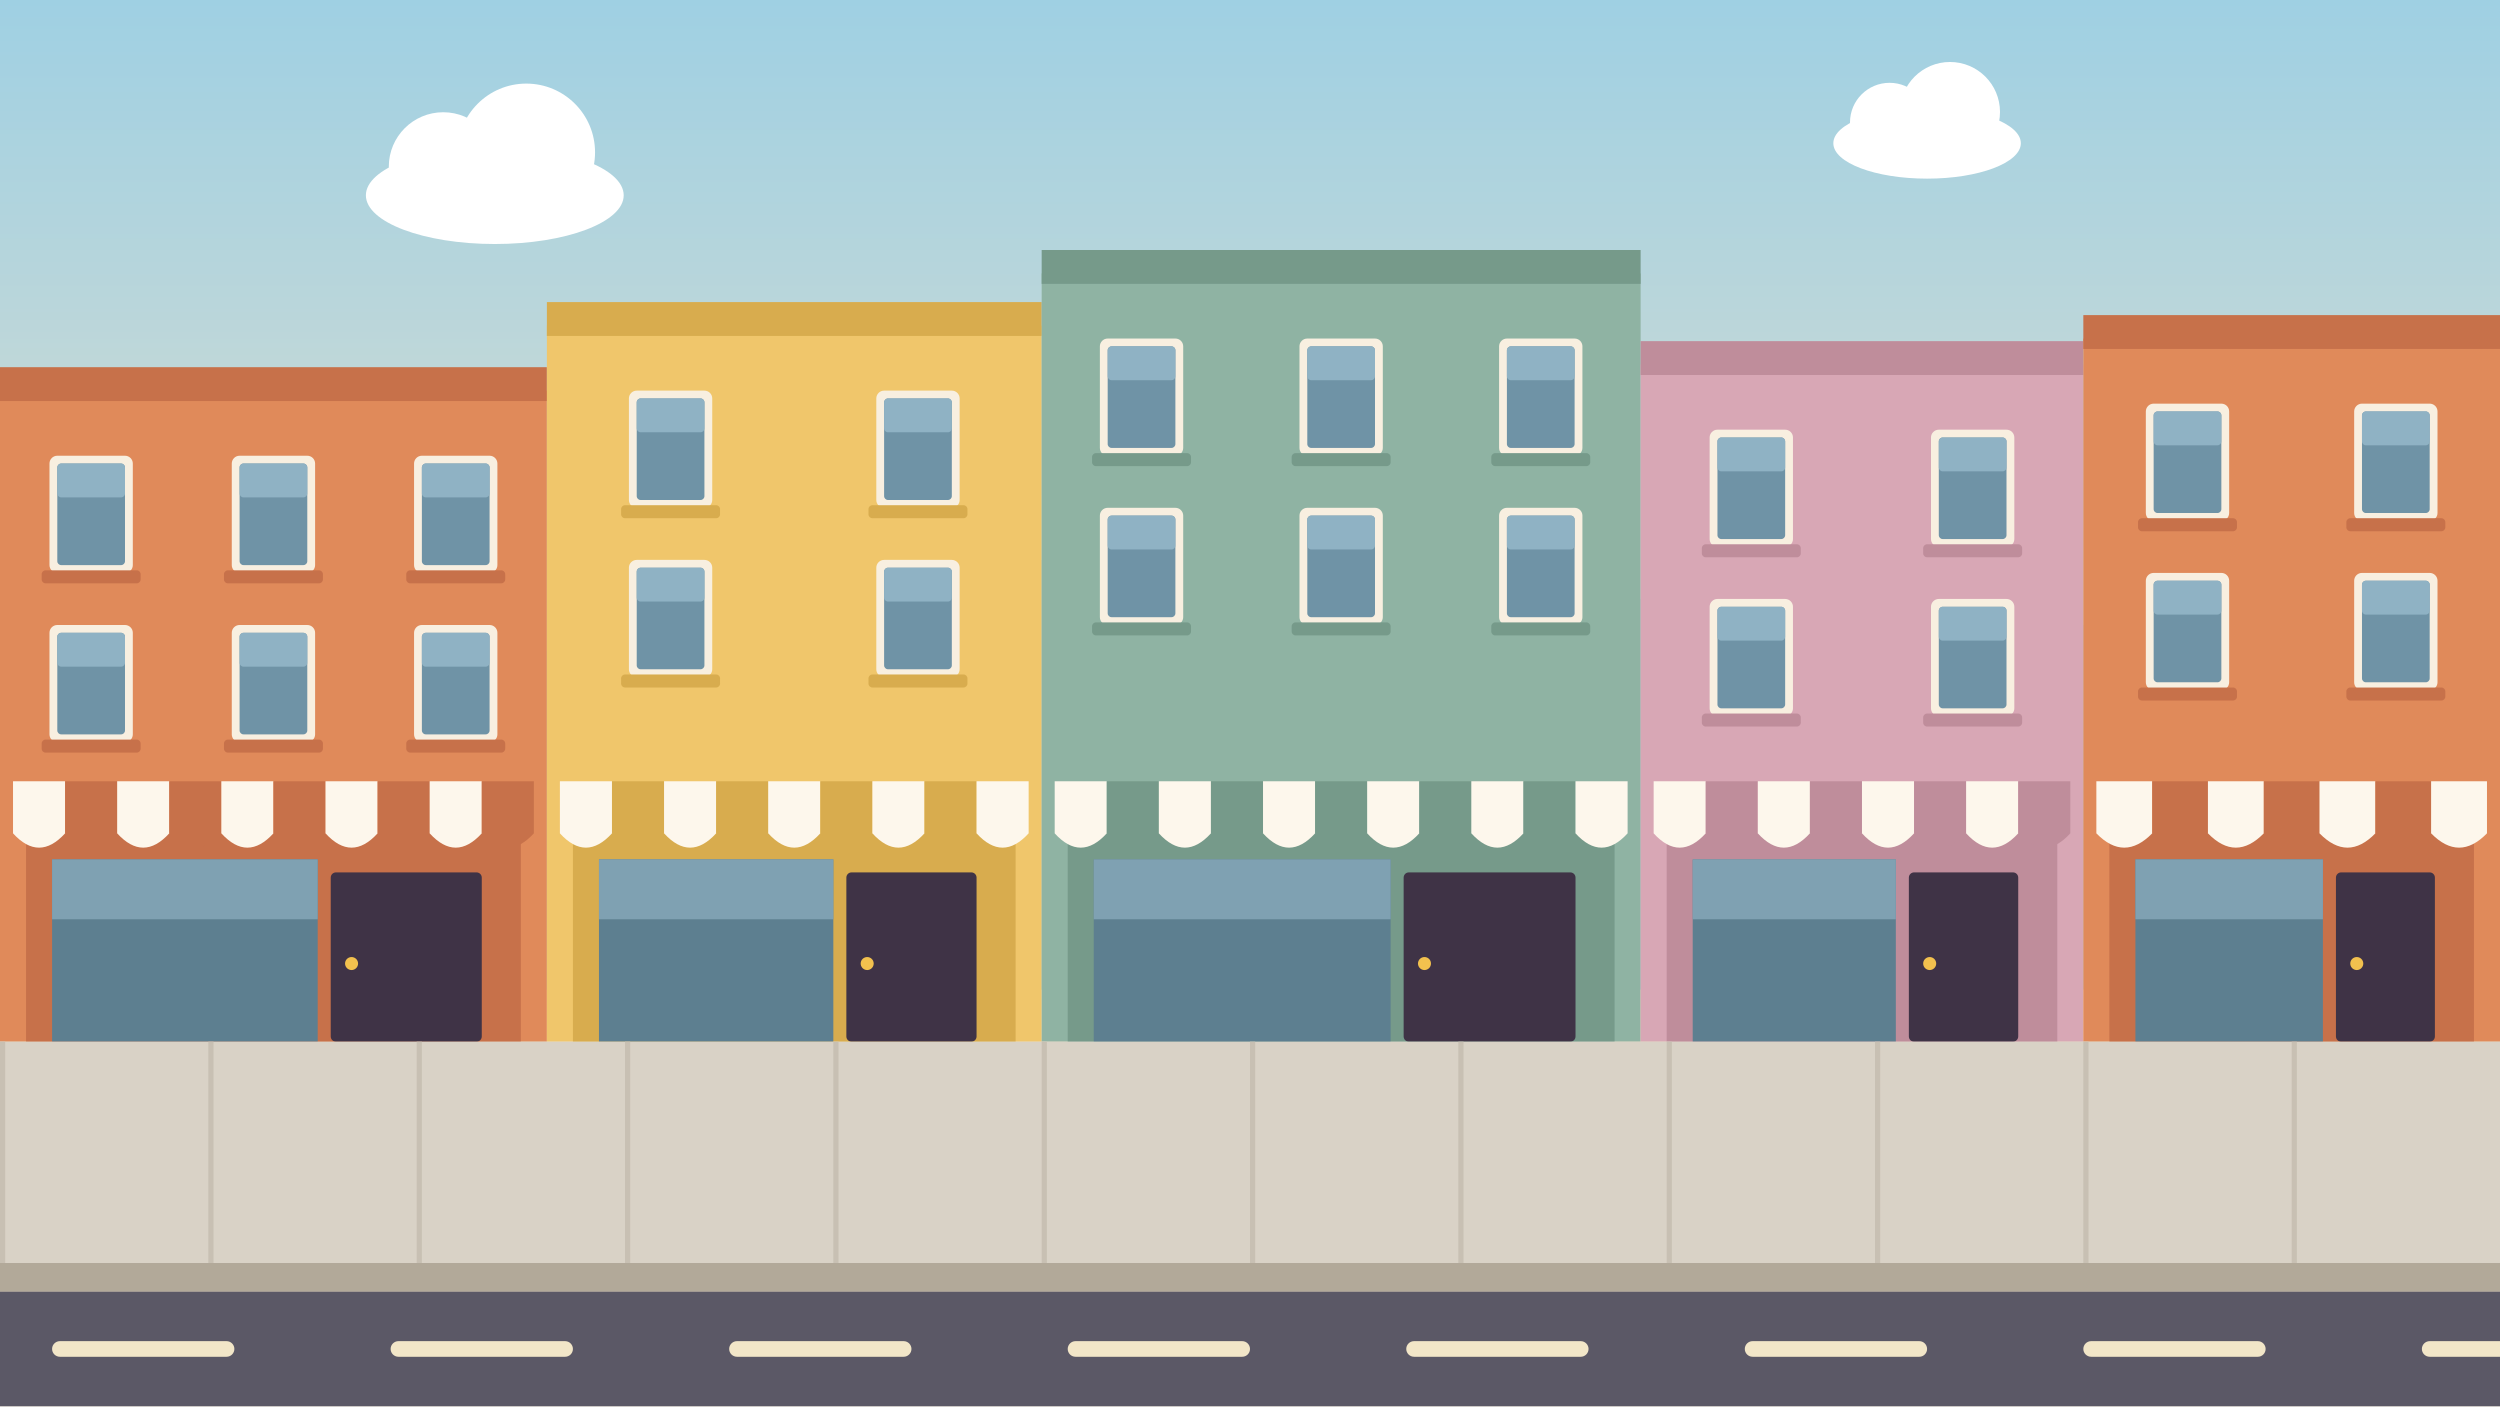
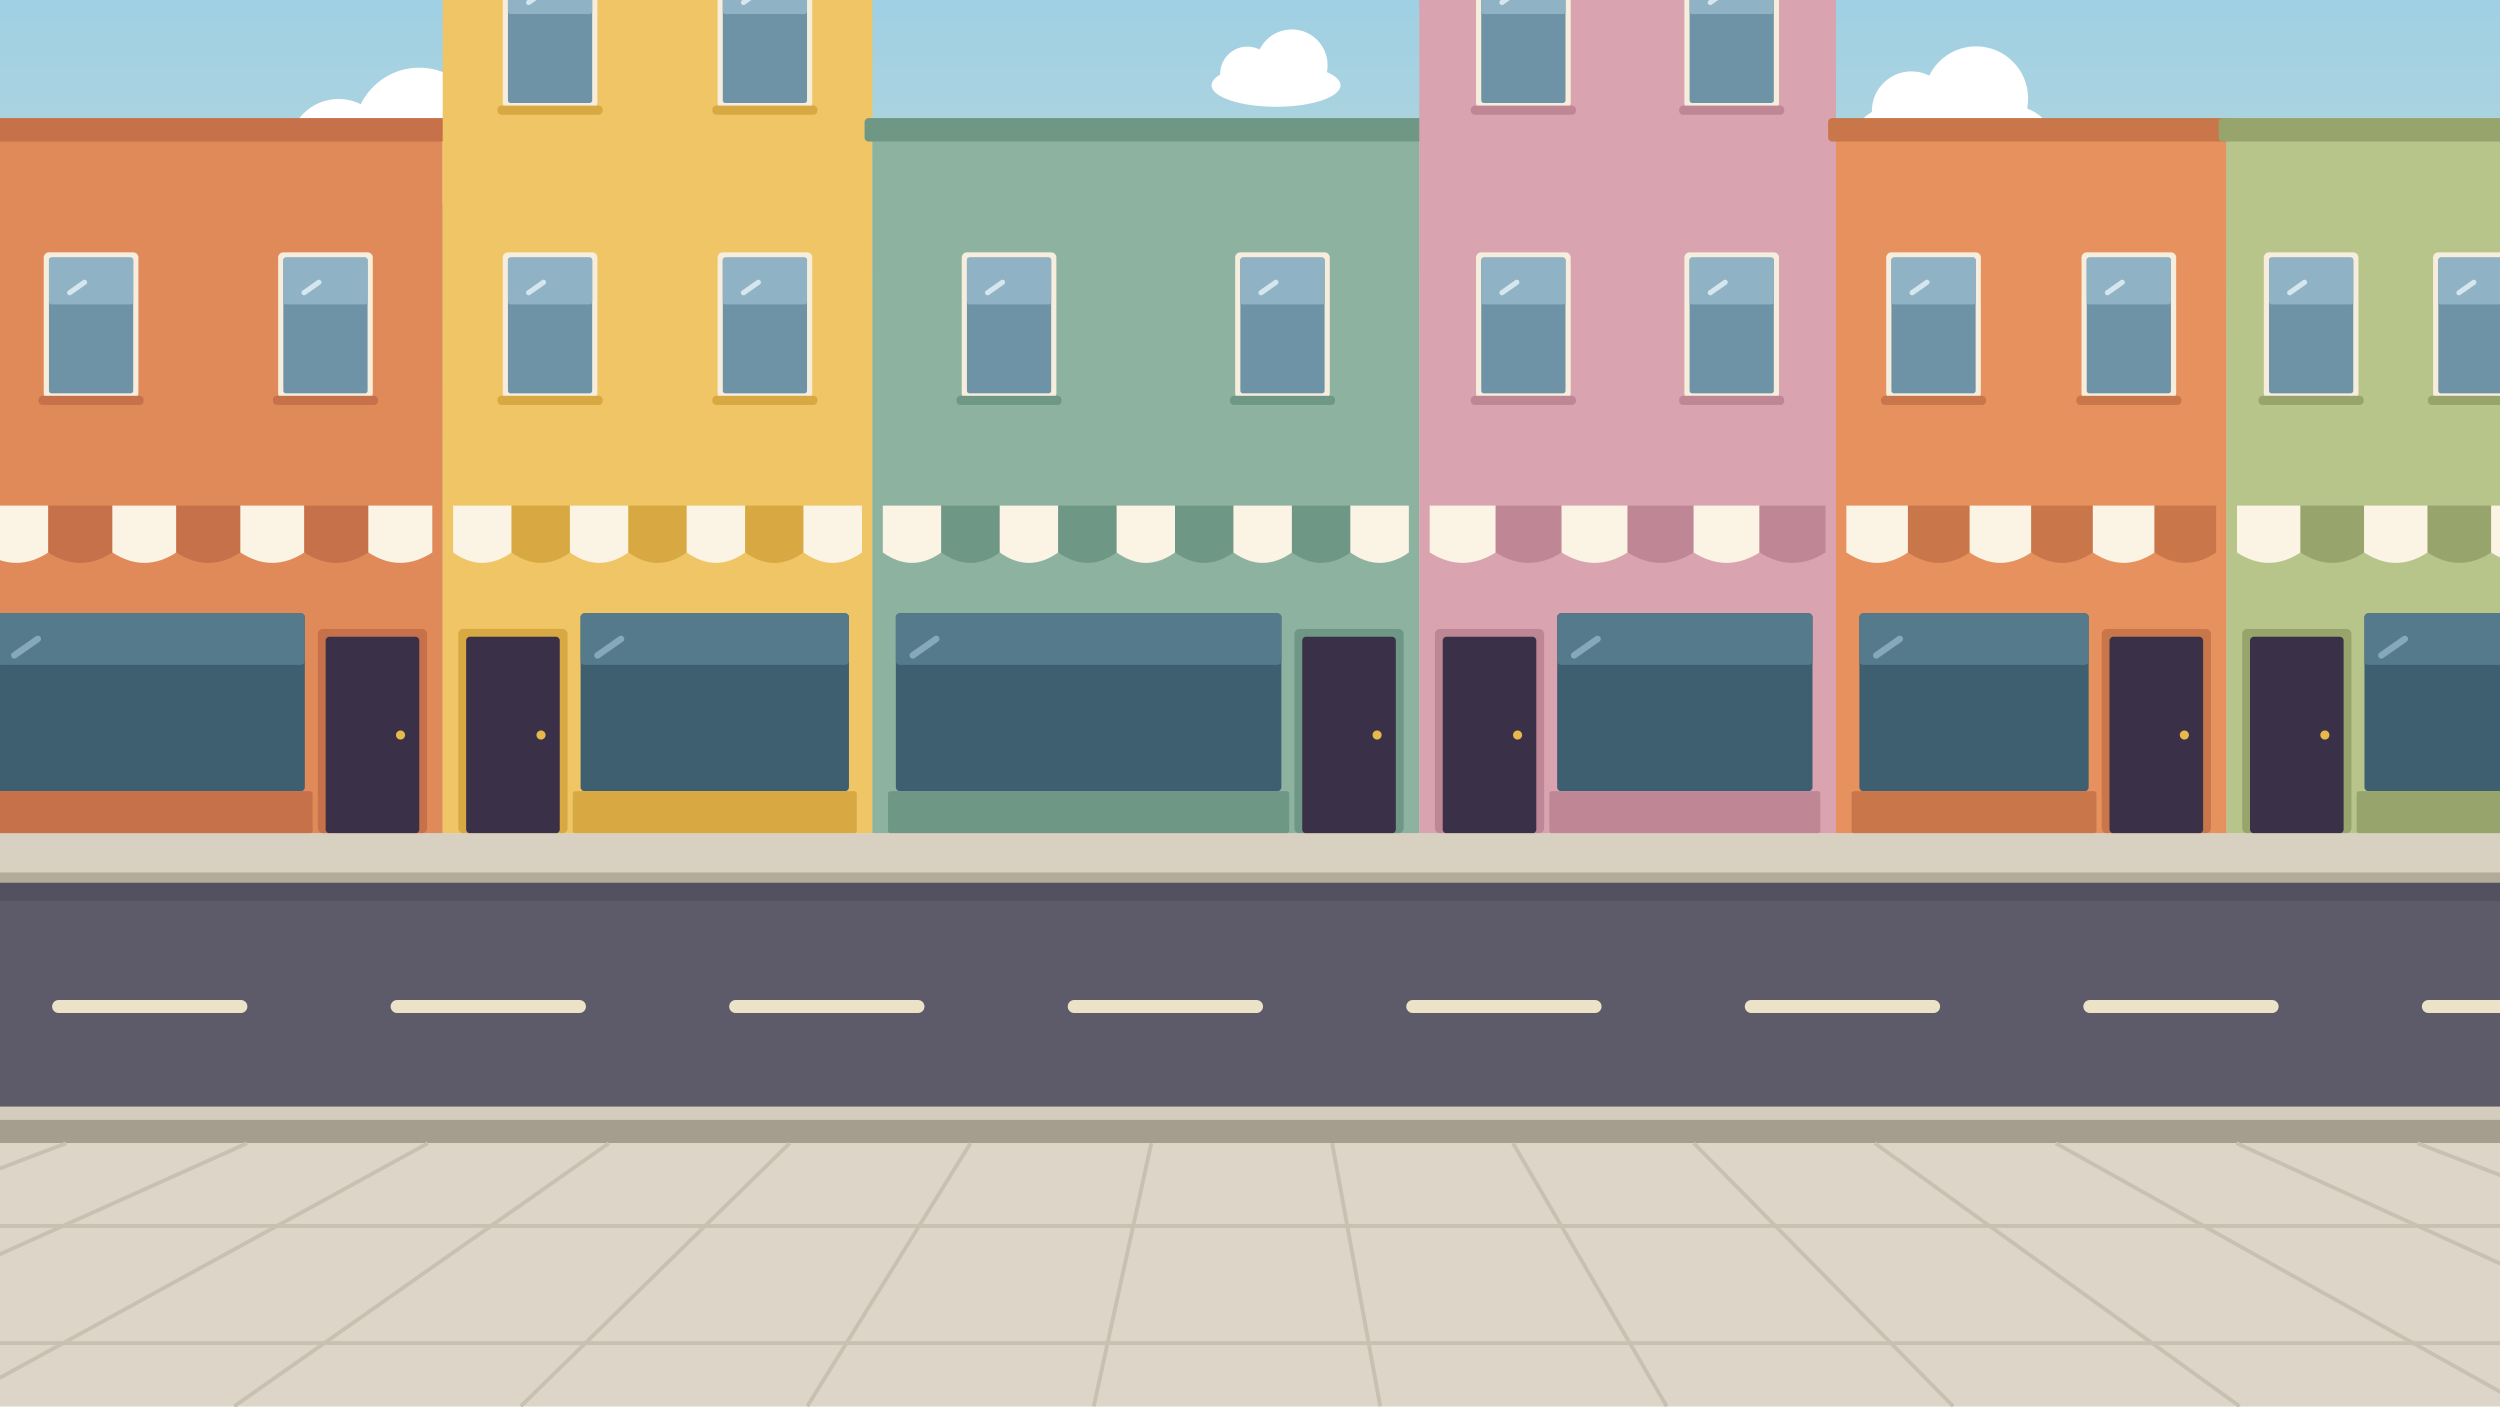
<svg xmlns="http://www.w3.org/2000/svg" width="1920" height="1080" viewBox="0 0 1920 1080">
  <defs>
-     <linearGradient id="sky" x1="0" y1="0" x2="0" y2="760" gradientUnits="userSpaceOnUse">
+     <linearGradient id="sky" x1="0" y1="0" x2="0" y2="640" gradientUnits="userSpaceOnUse">
      <stop offset="0" stop-color="#9fd0e3" />
-       <stop offset="1" stop-color="#f4e3c8" />
+       <stop offset="1" stop-color="#f1e4cc" />
    </linearGradient>
  </defs>
-   <rect x="0" y="0" width="1920" height="1080" fill="url(#sky)" />
-   <ellipse cx="380" cy="150" rx="99" ry="37.4" fill="#ffffff" />
-   <circle cx="340.4" cy="128" r="41.8" fill="#ffffff" />
-   <circle cx="404.2" cy="117" r="52.8" fill="#ffffff" />
-   <ellipse cx="1480" cy="110" rx="72" ry="27.2" fill="#ffffff" />
-   <circle cx="1451.2" cy="94" r="30.4" fill="#ffffff" />
-   <circle cx="1497.6" cy="86" r="38.4" fill="#ffffff" />
-   <rect x="0" y="460" width="180" height="300" fill="#bcd2d8" />
-   <rect x="170" y="380" width="140" height="380" fill="#bcd2d8" />
-   <rect x="300" y="500" width="200" height="260" fill="#bcd2d8" />
-   <rect x="520" y="340" width="160" height="420" fill="#bcd2d8" />
-   <rect x="690" y="430" width="220" height="330" fill="#bcd2d8" />
-   <rect x="930" y="300" width="150" height="460" fill="#bcd2d8" />
-   <rect x="1090" y="460" width="240" height="300" fill="#bcd2d8" />
-   <rect x="1340" y="360" width="170" height="400" fill="#bcd2d8" />
-   <rect x="1520" y="480" width="210" height="280" fill="#bcd2d8" />
-   <rect x="1740" y="400" width="180" height="360" fill="#bcd2d8" />
-   <rect x="0" y="300" width="420" height="500" fill="#e08a5a" />
-   <rect x="0" y="282" width="420" height="26" fill="#c7714a" />
-   <rect x="38" y="350" width="64" height="90" rx="6" fill="#f8efe0" />
-   <rect x="44" y="356" width="52" height="78" rx="3" fill="#6f93a6" />
-   <rect x="44" y="356" width="52" height="26" rx="3" fill="#8fb2c4" />
-   <rect x="32" y="438" width="76" height="10" rx="3" fill="#c7714a" />
-   <rect x="178" y="350" width="64" height="90" rx="6" fill="#f8efe0" />
-   <rect x="184" y="356" width="52" height="78" rx="3" fill="#6f93a6" />
-   <rect x="184" y="356" width="52" height="26" rx="3" fill="#8fb2c4" />
-   <rect x="172" y="438" width="76" height="10" rx="3" fill="#c7714a" />
-   <rect x="318" y="350" width="64" height="90" rx="6" fill="#f8efe0" />
-   <rect x="324" y="356" width="52" height="78" rx="3" fill="#6f93a6" />
-   <rect x="324" y="356" width="52" height="26" rx="3" fill="#8fb2c4" />
-   <rect x="312" y="438" width="76" height="10" rx="3" fill="#c7714a" />
-   <rect x="38" y="480" width="64" height="90" rx="6" fill="#f8efe0" />
-   <rect x="44" y="486" width="52" height="78" rx="3" fill="#6f93a6" />
-   <rect x="44" y="486" width="52" height="26" rx="3" fill="#8fb2c4" />
-   <rect x="32" y="568" width="76" height="10" rx="3" fill="#c7714a" />
-   <rect x="178" y="480" width="64" height="90" rx="6" fill="#f8efe0" />
-   <rect x="184" y="486" width="52" height="78" rx="3" fill="#6f93a6" />
-   <rect x="184" y="486" width="52" height="26" rx="3" fill="#8fb2c4" />
-   <rect x="172" y="568" width="76" height="10" rx="3" fill="#c7714a" />
-   <rect x="318" y="480" width="64" height="90" rx="6" fill="#f8efe0" />
-   <rect x="324" y="486" width="52" height="78" rx="3" fill="#6f93a6" />
-   <rect x="324" y="486" width="52" height="26" rx="3" fill="#8fb2c4" />
-   <rect x="312" y="568" width="76" height="10" rx="3" fill="#c7714a" />
-   <rect x="20" y="640" width="380" height="160" fill="#c7714a" />
-   <rect x="40" y="660" width="204" height="140" fill="#5d7f90" />
-   <rect x="40" y="660" width="204" height="46" fill="#7fa1b2" />
-   <rect x="254" y="670" width="116" height="130" rx="4" fill="#3f3346" />
-   <circle cx="270" cy="740" r="5" fill="#f2c14e" />
-   <path d="M10 600 L50 600 L50 640 Q30 662 10 640 Z" fill="#fdf7ec" />
-   <path d="M50 600 L90 600 L90 640 Q70 662 50 640 Z" fill="#c7714a" />
-   <path d="M90 600 L130 600 L130 640 Q110 662 90 640 Z" fill="#fdf7ec" />
-   <path d="M130 600 L170 600 L170 640 Q150 662 130 640 Z" fill="#c7714a" />
-   <path d="M170 600 L210 600 L210 640 Q190 662 170 640 Z" fill="#fdf7ec" />
-   <path d="M210 600 L250 600 L250 640 Q230 662 210 640 Z" fill="#c7714a" />
-   <path d="M250 600 L290 600 L290 640 Q270 662 250 640 Z" fill="#fdf7ec" />
-   <path d="M290 600 L330 600 L330 640 Q310 662 290 640 Z" fill="#c7714a" />
-   <path d="M330 600 L370 600 L370 640 Q350 662 330 640 Z" fill="#fdf7ec" />
-   <path d="M370 600 L410 600 L410 640 Q390 662 370 640 Z" fill="#c7714a" />
-   <rect x="420" y="250" width="380" height="550" fill="#f0c66b" />
-   <rect x="420" y="232" width="380" height="26" fill="#d8ac4e" />
-   <rect x="483" y="300" width="64" height="90" rx="6" fill="#f8efe0" />
-   <rect x="489" y="306" width="52" height="78" rx="3" fill="#6f93a6" />
-   <rect x="489" y="306" width="52" height="26" rx="3" fill="#8fb2c4" />
-   <rect x="477" y="388" width="76" height="10" rx="3" fill="#d8ac4e" />
-   <rect x="673" y="300" width="64" height="90" rx="6" fill="#f8efe0" />
-   <rect x="679" y="306" width="52" height="78" rx="3" fill="#6f93a6" />
-   <rect x="679" y="306" width="52" height="26" rx="3" fill="#8fb2c4" />
-   <rect x="667" y="388" width="76" height="10" rx="3" fill="#d8ac4e" />
-   <rect x="483" y="430" width="64" height="90" rx="6" fill="#f8efe0" />
-   <rect x="489" y="436" width="52" height="78" rx="3" fill="#6f93a6" />
-   <rect x="489" y="436" width="52" height="26" rx="3" fill="#8fb2c4" />
-   <rect x="477" y="518" width="76" height="10" rx="3" fill="#d8ac4e" />
-   <rect x="673" y="430" width="64" height="90" rx="6" fill="#f8efe0" />
-   <rect x="679" y="436" width="52" height="78" rx="3" fill="#6f93a6" />
-   <rect x="679" y="436" width="52" height="26" rx="3" fill="#8fb2c4" />
-   <rect x="667" y="518" width="76" height="10" rx="3" fill="#d8ac4e" />
-   <rect x="440" y="640" width="340" height="160" fill="#d8ac4e" />
-   <rect x="460" y="660" width="180" height="140" fill="#5d7f90" />
-   <rect x="460" y="660" width="180" height="46" fill="#7fa1b2" />
-   <rect x="650" y="670" width="100" height="130" rx="4" fill="#3f3346" />
-   <circle cx="666" cy="740" r="5" fill="#f2c14e" />
-   <path d="M430 600 L470 600 L470 640 Q450 662 430 640 Z" fill="#fdf7ec" />
-   <path d="M470 600 L510 600 L510 640 Q490 662 470 640 Z" fill="#d8ac4e" />
-   <path d="M510 600 L550 600 L550 640 Q530 662 510 640 Z" fill="#fdf7ec" />
-   <path d="M550 600 L590 600 L590 640 Q570 662 550 640 Z" fill="#d8ac4e" />
-   <path d="M590 600 L630 600 L630 640 Q610 662 590 640 Z" fill="#fdf7ec" />
-   <path d="M630 600 L670 600 L670 640 Q650 662 630 640 Z" fill="#d8ac4e" />
-   <path d="M670 600 L710 600 L710 640 Q690 662 670 640 Z" fill="#fdf7ec" />
-   <path d="M710 600 L750 600 L750 640 Q730 662 710 640 Z" fill="#d8ac4e" />
-   <path d="M750 600 L790 600 L790 640 Q770 662 750 640 Z" fill="#fdf7ec" />
-   <rect x="800" y="210" width="460" height="590" fill="#8fb3a3" />
-   <rect x="800" y="192" width="460" height="26" fill="#769a8a" />
-   <rect x="844.7" y="260" width="64" height="90" rx="6" fill="#f8efe0" />
-   <rect x="850.7" y="266" width="52" height="78" rx="3" fill="#6f93a6" />
-   <rect x="850.7" y="266" width="52" height="26" rx="3" fill="#8fb2c4" />
-   <rect x="838.7" y="348" width="76" height="10" rx="3" fill="#769a8a" />
-   <rect x="998" y="260" width="64" height="90" rx="6" fill="#f8efe0" />
-   <rect x="1004" y="266" width="52" height="78" rx="3" fill="#6f93a6" />
-   <rect x="1004" y="266" width="52" height="26" rx="3" fill="#8fb2c4" />
-   <rect x="992" y="348" width="76" height="10" rx="3" fill="#769a8a" />
-   <rect x="1151.3" y="260" width="64" height="90" rx="6" fill="#f8efe0" />
-   <rect x="1157.3" y="266" width="52" height="78" rx="3" fill="#6f93a6" />
-   <rect x="1157.3" y="266" width="52" height="26" rx="3" fill="#8fb2c4" />
-   <rect x="1145.3" y="348" width="76" height="10" rx="3" fill="#769a8a" />
-   <rect x="844.7" y="390" width="64" height="90" rx="6" fill="#f8efe0" />
-   <rect x="850.7" y="396" width="52" height="78" rx="3" fill="#6f93a6" />
-   <rect x="850.7" y="396" width="52" height="26" rx="3" fill="#8fb2c4" />
-   <rect x="838.7" y="478" width="76" height="10" rx="3" fill="#769a8a" />
-   <rect x="998" y="390" width="64" height="90" rx="6" fill="#f8efe0" />
-   <rect x="1004" y="396" width="52" height="78" rx="3" fill="#6f93a6" />
-   <rect x="1004" y="396" width="52" height="26" rx="3" fill="#8fb2c4" />
-   <rect x="992" y="478" width="76" height="10" rx="3" fill="#769a8a" />
-   <rect x="1151.3" y="390" width="64" height="90" rx="6" fill="#f8efe0" />
-   <rect x="1157.3" y="396" width="52" height="78" rx="3" fill="#6f93a6" />
-   <rect x="1157.3" y="396" width="52" height="26" rx="3" fill="#8fb2c4" />
-   <rect x="1145.3" y="478" width="76" height="10" rx="3" fill="#769a8a" />
-   <rect x="820" y="640" width="420" height="160" fill="#769a8a" />
-   <rect x="840" y="660" width="228" height="140" fill="#5d7f90" />
-   <rect x="840" y="660" width="228" height="46" fill="#7fa1b2" />
-   <rect x="1078" y="670" width="132" height="130" rx="4" fill="#3f3346" />
-   <circle cx="1094" cy="740" r="5" fill="#f2c14e" />
-   <path d="M810 600 L850 600 L850 640 Q830 662 810 640 Z" fill="#fdf7ec" />
-   <path d="M850 600 L890 600 L890 640 Q870 662 850 640 Z" fill="#769a8a" />
-   <path d="M890 600 L930 600 L930 640 Q910 662 890 640 Z" fill="#fdf7ec" />
-   <path d="M930 600 L970 600 L970 640 Q950 662 930 640 Z" fill="#769a8a" />
-   <path d="M970 600 L1010 600 L1010 640 Q990 662 970 640 Z" fill="#fdf7ec" />
-   <path d="M1010 600 L1050 600 L1050 640 Q1030 662 1010 640 Z" fill="#769a8a" />
-   <path d="M1050 600 L1090 600 L1090 640 Q1070 662 1050 640 Z" fill="#fdf7ec" />
-   <path d="M1090 600 L1130 600 L1130 640 Q1110 662 1090 640 Z" fill="#769a8a" />
-   <path d="M1130 600 L1170 600 L1170 640 Q1150 662 1130 640 Z" fill="#fdf7ec" />
-   <path d="M1170 600 L1210 600 L1210 640 Q1190 662 1170 640 Z" fill="#769a8a" />
-   <path d="M1210 600 L1250 600 L1250 640 Q1230 662 1210 640 Z" fill="#fdf7ec" />
-   <rect x="1260" y="280" width="340" height="520" fill="#d8a7b5" />
-   <rect x="1260" y="262" width="340" height="26" fill="#bf8d9b" />
-   <rect x="1313" y="330" width="64" height="90" rx="6" fill="#f8efe0" />
-   <rect x="1319" y="336" width="52" height="78" rx="3" fill="#6f93a6" />
-   <rect x="1319" y="336" width="52" height="26" rx="3" fill="#8fb2c4" />
-   <rect x="1307" y="418" width="76" height="10" rx="3" fill="#bf8d9b" />
-   <rect x="1483" y="330" width="64" height="90" rx="6" fill="#f8efe0" />
-   <rect x="1489" y="336" width="52" height="78" rx="3" fill="#6f93a6" />
-   <rect x="1489" y="336" width="52" height="26" rx="3" fill="#8fb2c4" />
-   <rect x="1477" y="418" width="76" height="10" rx="3" fill="#bf8d9b" />
-   <rect x="1313" y="460" width="64" height="90" rx="6" fill="#f8efe0" />
-   <rect x="1319" y="466" width="52" height="78" rx="3" fill="#6f93a6" />
-   <rect x="1319" y="466" width="52" height="26" rx="3" fill="#8fb2c4" />
-   <rect x="1307" y="548" width="76" height="10" rx="3" fill="#bf8d9b" />
-   <rect x="1483" y="460" width="64" height="90" rx="6" fill="#f8efe0" />
-   <rect x="1489" y="466" width="52" height="78" rx="3" fill="#6f93a6" />
-   <rect x="1489" y="466" width="52" height="26" rx="3" fill="#8fb2c4" />
-   <rect x="1477" y="548" width="76" height="10" rx="3" fill="#bf8d9b" />
-   <rect x="1280" y="640" width="300" height="160" fill="#bf8d9b" />
-   <rect x="1300" y="660" width="156" height="140" fill="#5d7f90" />
-   <rect x="1300" y="660" width="156" height="46" fill="#7fa1b2" />
-   <rect x="1466" y="670" width="84" height="130" rx="4" fill="#3f3346" />
-   <circle cx="1482" cy="740" r="5" fill="#f2c14e" />
-   <path d="M1270 600 L1310 600 L1310 640 Q1290 662 1270 640 Z" fill="#fdf7ec" />
-   <path d="M1310 600 L1350 600 L1350 640 Q1330 662 1310 640 Z" fill="#bf8d9b" />
-   <path d="M1350 600 L1390 600 L1390 640 Q1370 662 1350 640 Z" fill="#fdf7ec" />
-   <path d="M1390 600 L1430 600 L1430 640 Q1410 662 1390 640 Z" fill="#bf8d9b" />
-   <path d="M1430 600 L1470 600 L1470 640 Q1450 662 1430 640 Z" fill="#fdf7ec" />
-   <path d="M1470 600 L1510 600 L1510 640 Q1490 662 1470 640 Z" fill="#bf8d9b" />
-   <path d="M1510 600 L1550 600 L1550 640 Q1530 662 1510 640 Z" fill="#fdf7ec" />
-   <path d="M1550 600 L1590 600 L1590 640 Q1570 662 1550 640 Z" fill="#bf8d9b" />
-   <rect x="1600" y="260" width="320" height="540" fill="#e08a5a" />
-   <rect x="1600" y="242" width="320" height="26" fill="#c7714a" />
-   <rect x="1648" y="310" width="64" height="90" rx="6" fill="#f8efe0" />
-   <rect x="1654" y="316" width="52" height="78" rx="3" fill="#6f93a6" />
-   <rect x="1654" y="316" width="52" height="26" rx="3" fill="#8fb2c4" />
-   <rect x="1642" y="398" width="76" height="10" rx="3" fill="#c7714a" />
-   <rect x="1808" y="310" width="64" height="90" rx="6" fill="#f8efe0" />
-   <rect x="1814" y="316" width="52" height="78" rx="3" fill="#6f93a6" />
-   <rect x="1814" y="316" width="52" height="26" rx="3" fill="#8fb2c4" />
-   <rect x="1802" y="398" width="76" height="10" rx="3" fill="#c7714a" />
-   <rect x="1648" y="440" width="64" height="90" rx="6" fill="#f8efe0" />
-   <rect x="1654" y="446" width="52" height="78" rx="3" fill="#6f93a6" />
-   <rect x="1654" y="446" width="52" height="26" rx="3" fill="#8fb2c4" />
-   <rect x="1642" y="528" width="76" height="10" rx="3" fill="#c7714a" />
-   <rect x="1808" y="440" width="64" height="90" rx="6" fill="#f8efe0" />
-   <rect x="1814" y="446" width="52" height="78" rx="3" fill="#6f93a6" />
-   <rect x="1814" y="446" width="52" height="26" rx="3" fill="#8fb2c4" />
-   <rect x="1802" y="528" width="76" height="10" rx="3" fill="#c7714a" />
-   <rect x="1620" y="640" width="280" height="160" fill="#c7714a" />
-   <rect x="1640" y="660" width="144" height="140" fill="#5d7f90" />
-   <rect x="1640" y="660" width="144" height="46" fill="#7fa1b2" />
-   <rect x="1794" y="670" width="76" height="130" rx="4" fill="#3f3346" />
-   <circle cx="1810" cy="740" r="5" fill="#f2c14e" />
-   <path d="M1610 600 L1652.9 600 L1652.9 640 Q1631.4 662 1610 640 Z" fill="#fdf7ec" />
-   <path d="M1652.9 600 L1695.7 600 L1695.7 640 Q1674.3 662 1652.9 640 Z" fill="#c7714a" />
-   <path d="M1695.7 600 L1738.6 600 L1738.6 640 Q1717.1 662 1695.7 640 Z" fill="#fdf7ec" />
-   <path d="M1738.6 600 L1781.4 600 L1781.4 640 Q1760 662 1738.6 640 Z" fill="#c7714a" />
-   <path d="M1781.4 600 L1824.3 600 L1824.3 640 Q1802.9 662 1781.4 640 Z" fill="#fdf7ec" />
-   <path d="M1824.3 600 L1867.1 600 L1867.1 640 Q1845.7 662 1824.3 640 Z" fill="#c7714a" />
-   <path d="M1867.1 600 L1910 600 L1910 640 Q1888.6 662 1867.1 640 Z" fill="#fdf7ec" />
-   <rect x="0" y="800" width="1920" height="180" fill="#d9d2c6" />
-   <rect x="0" y="800" width="4" height="180" fill="#c8c0b3" />
-   <rect x="160" y="800" width="4" height="180" fill="#c8c0b3" />
-   <rect x="320" y="800" width="4" height="180" fill="#c8c0b3" />
-   <rect x="480" y="800" width="4" height="180" fill="#c8c0b3" />
-   <rect x="640" y="800" width="4" height="180" fill="#c8c0b3" />
-   <rect x="800" y="800" width="4" height="180" fill="#c8c0b3" />
-   <rect x="960" y="800" width="4" height="180" fill="#c8c0b3" />
-   <rect x="1120" y="800" width="4" height="180" fill="#c8c0b3" />
-   <rect x="1280" y="800" width="4" height="180" fill="#c8c0b3" />
-   <rect x="1440" y="800" width="4" height="180" fill="#c8c0b3" />
-   <rect x="1600" y="800" width="4" height="180" fill="#c8c0b3" />
-   <rect x="1760" y="800" width="4" height="180" fill="#c8c0b3" />
-   <rect x="0" y="970" width="1920" height="22" fill="#b2a999" />
-   <rect x="0" y="992" width="1920" height="88" fill="#5b5866" />
-   <rect x="40" y="1030" width="140" height="12" rx="6" fill="#f2e6c8" />
-   <rect x="300" y="1030" width="140" height="12" rx="6" fill="#f2e6c8" />
-   <rect x="560" y="1030" width="140" height="12" rx="6" fill="#f2e6c8" />
-   <rect x="820" y="1030" width="140" height="12" rx="6" fill="#f2e6c8" />
-   <rect x="1080" y="1030" width="140" height="12" rx="6" fill="#f2e6c8" />
-   <rect x="1340" y="1030" width="140" height="12" rx="6" fill="#f2e6c8" />
-   <rect x="1600" y="1030" width="140" height="12" rx="6" fill="#f2e6c8" />
-   <rect x="1860" y="1030" width="140" height="12" rx="6" fill="#f2e6c8" />
+   <rect x="0" y="0" width="1920" height="1080" rx="0" fill="url(#sky)" />
+   <ellipse cx="300" cy="130" rx="90" ry="30" fill="#ffffff" />
+   <circle cx="260" cy="114" r="38" fill="#ffffff" />
+   <circle cx="322" cy="102" r="50" fill="#ffffff" />
+   <ellipse cx="1500" cy="98" rx="72" ry="24" fill="#ffffff" />
+   <circle cx="1468" cy="85.2" r="30.4" fill="#ffffff" />
+   <circle cx="1517.6" cy="75.6" r="40" fill="#ffffff" />
+   <ellipse cx="980" cy="65.5" rx="49.5" ry="16.5" fill="#ffffff" />
+   <circle cx="958" cy="56.7" r="20.9" fill="#ffffff" />
+   <circle cx="992.1" cy="50.1" r="27.5" fill="#ffffff" />
+   <rect x="0" y="360" width="200" height="280" rx="0" fill="#c3d6da" />
+   <rect x="190" y="300" width="150" height="340" rx="0" fill="#c3d6da" />
+   <rect x="330" y="400" width="220" height="240" rx="0" fill="#c3d6da" />
+   <rect x="560" y="260" width="170" height="380" rx="0" fill="#c3d6da" />
+   <rect x="720" y="330" width="240" height="310" rx="0" fill="#c3d6da" />
+   <rect x="950" y="240" width="160" height="400" rx="0" fill="#c3d6da" />
+   <rect x="1100" y="360" width="250" height="280" rx="0" fill="#c3d6da" />
+   <rect x="1340" y="290" width="180" height="350" rx="0" fill="#c3d6da" />
+   <rect x="1520" y="380" width="220" height="260" rx="0" fill="#c3d6da" />
+   <rect x="1730" y="310" width="190" height="330" rx="0" fill="#c3d6da" />
+   <rect x="-20" y="100.7" width="360" height="539.3" rx="0" fill="#e08a5a" />
+   <rect x="-26" y="90.7" width="372" height="18" rx="3" fill="#c7714a" />
+   <rect x="33.6" y="193.8" width="72.7" height="112.3" rx="4" fill="#f6eddc" />
+   <rect x="37.6" y="197.8" width="64.7" height="104.3" rx="2" fill="#6f93a6" />
+   <rect x="37.6" y="197.8" width="64.7" height="36" rx="2" fill="#8fb2c4" />
+   <path d="M53.5 224.8 L64.9 216.8" fill="none" stroke="#d5e6ee" stroke-width="4" stroke-linecap="round" stroke-linejoin="round" />
+   <rect x="29.6" y="304" width="80.7" height="7" rx="3" fill="#c7714a" />
+   <rect x="213.6" y="193.8" width="72.7" height="112.3" rx="4" fill="#f6eddc" />
+   <rect x="217.6" y="197.8" width="64.7" height="104.3" rx="2" fill="#6f93a6" />
+   <rect x="217.6" y="197.8" width="64.7" height="36" rx="2" fill="#8fb2c4" />
+   <path d="M233.5 224.8 L244.9 216.8" fill="none" stroke="#d5e6ee" stroke-width="4" stroke-linecap="round" stroke-linejoin="round" />
+   <rect x="209.6" y="304" width="80.7" height="7" rx="3" fill="#c7714a" />
+   <path d="M-12 388.3 L37.1 388.3 L37.1 424.3 Q12.6 440.3 -12 424.3 Z" fill="#fbf3e4" />
+   <path d="M37.1 388.3 L86.3 388.3 L86.3 424.3 Q61.7 440.3 37.1 424.3 Z" fill="#c7714a" />
+   <path d="M86.3 388.3 L135.4 388.3 L135.4 424.3 Q110.9 440.3 86.3 424.3 Z" fill="#fbf3e4" />
+   <path d="M135.4 388.3 L184.6 388.3 L184.6 424.3 Q160 440.3 135.4 424.3 Z" fill="#c7714a" />
+   <path d="M184.6 388.3 L233.7 388.3 L233.7 424.3 Q209.1 440.3 184.6 424.3 Z" fill="#fbf3e4" />
+   <path d="M233.7 388.3 L282.9 388.3 L282.9 424.3 Q258.3 440.3 233.7 424.3 Z" fill="#c7714a" />
+   <path d="M282.9 388.3 L332 388.3 L332 424.3 Q307.4 440.3 282.9 424.3 Z" fill="#fbf3e4" />
+   <rect x="-2" y="471" width="236.1" height="136.6" rx="3" fill="#3e5f70" />
+   <rect x="-2" y="471" width="236.1" height="39.6" rx="3" fill="#557a8c" />
+   <path d="M11 503.3 L29 490.7" fill="none" stroke="#86a9ba" stroke-width="5" stroke-linecap="round" stroke-linejoin="round" />
+   <rect x="-8" y="607.6" width="248.1" height="32.4" rx="2" fill="#c7714a" />
+   <rect x="244.1" y="483" width="83.9" height="157" rx="4" fill="#c7714a" />
+   <rect x="250.1" y="489" width="71.9" height="151" rx="3" fill="#3a3048" />
+   <circle cx="307.6" cy="564.5" r="3.5" fill="#e7b84a" />
+   <rect x="340" y="-122.2" width="330" height="762.2" rx="0" fill="#efc565" />
+   <rect x="334" y="-132.2" width="342" height="18" rx="3" fill="#d8a843" />
+   <rect x="386.1" y="193.8" width="72.7" height="112.3" rx="4" fill="#f6eddc" />
+   <rect x="390.1" y="197.8" width="64.7" height="104.3" rx="2" fill="#6f93a6" />
+   <rect x="390.1" y="197.8" width="64.7" height="36" rx="2" fill="#8fb2c4" />
+   <path d="M406 224.8 L417.4 216.8" fill="none" stroke="#d5e6ee" stroke-width="4" stroke-linecap="round" stroke-linejoin="round" />
+   <rect x="382.1" y="304" width="80.7" height="7" rx="3" fill="#d8a843" />
+   <rect x="551.1" y="193.8" width="72.7" height="112.3" rx="4" fill="#f6eddc" />
+   <rect x="555.1" y="197.8" width="64.7" height="104.3" rx="2" fill="#6f93a6" />
+   <rect x="555.1" y="197.8" width="64.7" height="36" rx="2" fill="#8fb2c4" />
+   <path d="M571 224.8 L582.4 216.8" fill="none" stroke="#d5e6ee" stroke-width="4" stroke-linecap="round" stroke-linejoin="round" />
+   <rect x="547.1" y="304" width="80.7" height="7" rx="3" fill="#d8a843" />
+   <rect x="386.1" y="-29.2" width="72.7" height="112.3" rx="4" fill="#f6eddc" />
+   <rect x="390.1" y="-25.2" width="64.7" height="104.3" rx="2" fill="#6f93a6" />
+   <rect x="390.1" y="-25.2" width="64.7" height="36" rx="2" fill="#8fb2c4" />
+   <path d="M406 1.9 L417.4 -6.2" fill="none" stroke="#d5e6ee" stroke-width="4" stroke-linecap="round" stroke-linejoin="round" />
+   <rect x="382.1" y="81.1" width="80.7" height="7" rx="3" fill="#d8a843" />
+   <rect x="551.1" y="-29.2" width="72.7" height="112.3" rx="4" fill="#f6eddc" />
+   <rect x="555.1" y="-25.2" width="64.7" height="104.3" rx="2" fill="#6f93a6" />
+   <rect x="555.1" y="-25.2" width="64.7" height="36" rx="2" fill="#8fb2c4" />
+   <path d="M571 1.9 L582.4 -6.2" fill="none" stroke="#d5e6ee" stroke-width="4" stroke-linecap="round" stroke-linejoin="round" />
+   <rect x="547.1" y="81.1" width="80.7" height="7" rx="3" fill="#d8a843" />
+   <path d="M348 388.3 L392.9 388.3 L392.9 424.3 Q370.4 440.3 348 424.3 Z" fill="#fbf3e4" />
+   <path d="M392.9 388.3 L437.7 388.3 L437.7 424.3 Q415.3 440.3 392.9 424.3 Z" fill="#d8a843" />
+   <path d="M437.7 388.3 L482.6 388.3 L482.6 424.3 Q460.1 440.3 437.7 424.3 Z" fill="#fbf3e4" />
+   <path d="M482.6 388.3 L527.4 388.3 L527.4 424.3 Q505 440.3 482.6 424.3 Z" fill="#d8a843" />
+   <path d="M527.4 388.3 L572.3 388.3 L572.3 424.3 Q549.9 440.3 527.4 424.3 Z" fill="#fbf3e4" />
+   <path d="M572.3 388.3 L617.1 388.3 L617.1 424.3 Q594.7 440.3 572.3 424.3 Z" fill="#d8a843" />
+   <path d="M617.1 388.3 L662 388.3 L662 424.3 Q639.6 440.3 617.1 424.3 Z" fill="#fbf3e4" />
+   <rect x="445.9" y="471" width="206.1" height="136.6" rx="3" fill="#3e5f70" />
+   <rect x="445.9" y="471" width="206.1" height="39.6" rx="3" fill="#557a8c" />
+   <path d="M458.9 503.3 L476.9 490.7" fill="none" stroke="#86a9ba" stroke-width="5" stroke-linecap="round" stroke-linejoin="round" />
+   <rect x="439.9" y="607.6" width="218.1" height="32.4" rx="2" fill="#d8a843" />
+   <rect x="352" y="483" width="83.9" height="157" rx="4" fill="#d8a843" />
+   <rect x="358" y="489" width="71.9" height="151" rx="3" fill="#3a3048" />
+   <circle cx="415.5" cy="564.5" r="3.5" fill="#e7b84a" />
+   <rect x="670" y="100.7" width="420" height="539.3" rx="0" fill="#8db3a0" />
+   <rect x="664" y="90.7" width="432" height="18" rx="3" fill="#6f9785" />
+   <rect x="738.6" y="193.8" width="72.7" height="112.3" rx="4" fill="#f6eddc" />
+   <rect x="742.6" y="197.8" width="64.7" height="104.3" rx="2" fill="#6f93a6" />
+   <rect x="742.6" y="197.8" width="64.7" height="36" rx="2" fill="#8fb2c4" />
+   <path d="M758.5 224.8 L769.9 216.8" fill="none" stroke="#d5e6ee" stroke-width="4" stroke-linecap="round" stroke-linejoin="round" />
+   <rect x="734.6" y="304" width="80.7" height="7" rx="3" fill="#6f9785" />
+   <rect x="948.6" y="193.8" width="72.7" height="112.3" rx="4" fill="#f6eddc" />
+   <rect x="952.6" y="197.8" width="64.7" height="104.3" rx="2" fill="#6f93a6" />
+   <rect x="952.6" y="197.8" width="64.7" height="36" rx="2" fill="#8fb2c4" />
+   <path d="M968.5 224.8 L979.9 216.8" fill="none" stroke="#d5e6ee" stroke-width="4" stroke-linecap="round" stroke-linejoin="round" />
+   <rect x="944.6" y="304" width="80.7" height="7" rx="3" fill="#6f9785" />
+   <path d="M678 388.3 L722.9 388.3 L722.9 424.3 Q700.4 440.3 678 424.3 Z" fill="#fbf3e4" />
+   <path d="M722.9 388.3 L767.8 388.3 L767.8 424.3 Q745.3 440.3 722.9 424.3 Z" fill="#6f9785" />
+   <path d="M767.8 388.3 L812.7 388.3 L812.7 424.3 Q790.2 440.3 767.8 424.3 Z" fill="#fbf3e4" />
+   <path d="M812.7 388.3 L857.6 388.3 L857.6 424.3 Q835.1 440.3 812.7 424.3 Z" fill="#6f9785" />
+   <path d="M857.6 388.3 L902.4 388.3 L902.4 424.3 Q880 440.3 857.6 424.3 Z" fill="#fbf3e4" />
+   <path d="M902.4 388.3 L947.3 388.3 L947.3 424.3 Q924.9 440.3 902.4 424.3 Z" fill="#6f9785" />
+   <path d="M947.3 388.3 L992.2 388.3 L992.2 424.3 Q969.8 440.3 947.3 424.3 Z" fill="#fbf3e4" />
+   <path d="M992.2 388.3 L1037.1 388.3 L1037.1 424.3 Q1014.7 440.3 992.2 424.3 Z" fill="#6f9785" />
+   <path d="M1037.1 388.3 L1082 388.3 L1082 424.3 Q1059.6 440.3 1037.1 424.3 Z" fill="#fbf3e4" />
+   <rect x="688" y="471" width="296.1" height="136.6" rx="3" fill="#3e5f70" />
+   <rect x="688" y="471" width="296.1" height="39.6" rx="3" fill="#557a8c" />
+   <path d="M701 503.3 L719 490.7" fill="none" stroke="#86a9ba" stroke-width="5" stroke-linecap="round" stroke-linejoin="round" />
+   <rect x="682" y="607.6" width="308.1" height="32.4" rx="2" fill="#6f9785" />
+   <rect x="994.1" y="483" width="83.9" height="157" rx="4" fill="#6f9785" />
+   <rect x="1000.1" y="489" width="71.9" height="151" rx="3" fill="#3a3048" />
+   <circle cx="1057.6" cy="564.5" r="3.5" fill="#e7b84a" />
+   <rect x="1090" y="-122.2" width="320" height="762.2" rx="0" fill="#d9a3b0" />
+   <rect x="1084" y="-132.2" width="332" height="18" rx="3" fill="#bf8796" />
+   <rect x="1133.6" y="193.8" width="72.7" height="112.3" rx="4" fill="#f6eddc" />
+   <rect x="1137.6" y="197.8" width="64.7" height="104.3" rx="2" fill="#6f93a6" />
+   <rect x="1137.6" y="197.8" width="64.7" height="36" rx="2" fill="#8fb2c4" />
+   <path d="M1153.5 224.8 L1164.9 216.8" fill="none" stroke="#d5e6ee" stroke-width="4" stroke-linecap="round" stroke-linejoin="round" />
+   <rect x="1129.6" y="304" width="80.7" height="7" rx="3" fill="#bf8796" />
+   <rect x="1293.6" y="193.8" width="72.7" height="112.3" rx="4" fill="#f6eddc" />
+   <rect x="1297.6" y="197.8" width="64.7" height="104.3" rx="2" fill="#6f93a6" />
+   <rect x="1297.6" y="197.8" width="64.7" height="36" rx="2" fill="#8fb2c4" />
+   <path d="M1313.5 224.8 L1324.9 216.8" fill="none" stroke="#d5e6ee" stroke-width="4" stroke-linecap="round" stroke-linejoin="round" />
+   <rect x="1289.6" y="304" width="80.7" height="7" rx="3" fill="#bf8796" />
+   <rect x="1133.6" y="-29.2" width="72.7" height="112.3" rx="4" fill="#f6eddc" />
+   <rect x="1137.6" y="-25.2" width="64.7" height="104.3" rx="2" fill="#6f93a6" />
+   <rect x="1137.6" y="-25.2" width="64.7" height="36" rx="2" fill="#8fb2c4" />
+   <path d="M1153.5 1.9 L1164.9 -6.2" fill="none" stroke="#d5e6ee" stroke-width="4" stroke-linecap="round" stroke-linejoin="round" />
+   <rect x="1129.6" y="81.1" width="80.7" height="7" rx="3" fill="#bf8796" />
+   <rect x="1293.6" y="-29.2" width="72.7" height="112.3" rx="4" fill="#f6eddc" />
+   <rect x="1297.6" y="-25.2" width="64.7" height="104.3" rx="2" fill="#6f93a6" />
+   <rect x="1297.6" y="-25.2" width="64.7" height="36" rx="2" fill="#8fb2c4" />
+   <path d="M1313.5 1.9 L1324.9 -6.2" fill="none" stroke="#d5e6ee" stroke-width="4" stroke-linecap="round" stroke-linejoin="round" />
+   <rect x="1289.6" y="81.1" width="80.7" height="7" rx="3" fill="#bf8796" />
+   <path d="M1098 388.3 L1148.7 388.3 L1148.7 424.3 Q1123.3 440.3 1098 424.3 Z" fill="#fbf3e4" />
+   <path d="M1148.7 388.3 L1199.3 388.3 L1199.3 424.3 Q1174 440.3 1148.7 424.3 Z" fill="#bf8796" />
+   <path d="M1199.3 388.3 L1250 388.3 L1250 424.3 Q1224.7 440.3 1199.3 424.3 Z" fill="#fbf3e4" />
+   <path d="M1250 388.3 L1300.7 388.3 L1300.7 424.3 Q1275.3 440.3 1250 424.3 Z" fill="#bf8796" />
+   <path d="M1300.7 388.3 L1351.3 388.3 L1351.3 424.3 Q1326 440.3 1300.7 424.3 Z" fill="#fbf3e4" />
+   <path d="M1351.3 388.3 L1402 388.3 L1402 424.3 Q1376.7 440.3 1351.3 424.3 Z" fill="#bf8796" />
+   <rect x="1195.9" y="471" width="196.1" height="136.6" rx="3" fill="#3e5f70" />
+   <rect x="1195.9" y="471" width="196.1" height="39.6" rx="3" fill="#557a8c" />
+   <path d="M1208.9 503.3 L1226.9 490.7" fill="none" stroke="#86a9ba" stroke-width="5" stroke-linecap="round" stroke-linejoin="round" />
+   <rect x="1189.9" y="607.6" width="208.1" height="32.4" rx="2" fill="#bf8796" />
+   <rect x="1102" y="483" width="83.9" height="157" rx="4" fill="#bf8796" />
+   <rect x="1108" y="489" width="71.9" height="151" rx="3" fill="#3a3048" />
+   <circle cx="1165.5" cy="564.5" r="3.5" fill="#e7b84a" />
+   <rect x="1410" y="100.7" width="300" height="539.3" rx="0" fill="#e6915e" />
+   <rect x="1404" y="90.7" width="312" height="18" rx="3" fill="#c9774a" />
+   <rect x="1448.6" y="193.8" width="72.7" height="112.3" rx="4" fill="#f6eddc" />
+   <rect x="1452.6" y="197.8" width="64.7" height="104.3" rx="2" fill="#6f93a6" />
+   <rect x="1452.6" y="197.8" width="64.7" height="36" rx="2" fill="#8fb2c4" />
+   <path d="M1468.5 224.8 L1479.9 216.8" fill="none" stroke="#d5e6ee" stroke-width="4" stroke-linecap="round" stroke-linejoin="round" />
+   <rect x="1444.6" y="304" width="80.7" height="7" rx="3" fill="#c9774a" />
+   <rect x="1598.6" y="193.8" width="72.7" height="112.3" rx="4" fill="#f6eddc" />
+   <rect x="1602.6" y="197.8" width="64.7" height="104.3" rx="2" fill="#6f93a6" />
+   <rect x="1602.6" y="197.8" width="64.7" height="36" rx="2" fill="#8fb2c4" />
+   <path d="M1618.5 224.8 L1629.9 216.8" fill="none" stroke="#d5e6ee" stroke-width="4" stroke-linecap="round" stroke-linejoin="round" />
+   <rect x="1594.6" y="304" width="80.7" height="7" rx="3" fill="#c9774a" />
+   <path d="M1418 388.3 L1465.3 388.3 L1465.3 424.3 Q1441.7 440.3 1418 424.3 Z" fill="#fbf3e4" />
+   <path d="M1465.3 388.3 L1512.7 388.3 L1512.7 424.3 Q1489 440.3 1465.3 424.3 Z" fill="#c9774a" />
+   <path d="M1512.7 388.3 L1560 388.3 L1560 424.3 Q1536.3 440.3 1512.7 424.3 Z" fill="#fbf3e4" />
+   <path d="M1560 388.3 L1607.3 388.3 L1607.3 424.3 Q1583.7 440.3 1560 424.3 Z" fill="#c9774a" />
+   <path d="M1607.3 388.3 L1654.7 388.3 L1654.7 424.3 Q1631 440.3 1607.3 424.3 Z" fill="#fbf3e4" />
+   <path d="M1654.7 388.3 L1702 388.3 L1702 424.3 Q1678.3 440.3 1654.7 424.3 Z" fill="#c9774a" />
+   <rect x="1428" y="471" width="176.1" height="136.6" rx="3" fill="#3e5f70" />
+   <rect x="1428" y="471" width="176.1" height="39.6" rx="3" fill="#557a8c" />
+   <path d="M1441 503.3 L1459 490.7" fill="none" stroke="#86a9ba" stroke-width="5" stroke-linecap="round" stroke-linejoin="round" />
+   <rect x="1422" y="607.6" width="188.1" height="32.4" rx="2" fill="#c9774a" />
+   <rect x="1614.1" y="483" width="83.9" height="157" rx="4" fill="#c9774a" />
+   <rect x="1620.1" y="489" width="71.9" height="151" rx="3" fill="#3a3048" />
+   <circle cx="1677.6" cy="564.5" r="3.5" fill="#e7b84a" />
+   <rect x="1710" y="100.7" width="260" height="539.3" rx="0" fill="#b7c48a" />
+   <rect x="1704" y="90.7" width="272" height="18" rx="3" fill="#97a56d" />
+   <rect x="1738.6" y="193.8" width="72.7" height="112.3" rx="4" fill="#f6eddc" />
+   <rect x="1742.6" y="197.8" width="64.7" height="104.3" rx="2" fill="#6f93a6" />
+   <rect x="1742.6" y="197.8" width="64.7" height="36" rx="2" fill="#8fb2c4" />
+   <path d="M1758.5 224.8 L1769.9 216.8" fill="none" stroke="#d5e6ee" stroke-width="4" stroke-linecap="round" stroke-linejoin="round" />
+   <rect x="1734.6" y="304" width="80.7" height="7" rx="3" fill="#97a56d" />
+   <rect x="1868.6" y="193.8" width="72.7" height="112.3" rx="4" fill="#f6eddc" />
+   <rect x="1872.6" y="197.8" width="64.7" height="104.3" rx="2" fill="#6f93a6" />
+   <rect x="1872.6" y="197.8" width="64.7" height="36" rx="2" fill="#8fb2c4" />
+   <path d="M1888.5 224.8 L1899.9 216.8" fill="none" stroke="#d5e6ee" stroke-width="4" stroke-linecap="round" stroke-linejoin="round" />
+   <rect x="1864.6" y="304" width="80.7" height="7" rx="3" fill="#97a56d" />
+   <path d="M1718 388.3 L1766.8 388.3 L1766.8 424.3 Q1742.4 440.3 1718 424.3 Z" fill="#fbf3e4" />
+   <path d="M1766.8 388.3 L1815.6 388.3 L1815.6 424.3 Q1791.2 440.3 1766.8 424.3 Z" fill="#97a56d" />
+   <path d="M1815.6 388.3 L1864.4 388.3 L1864.4 424.3 Q1840 440.3 1815.6 424.3 Z" fill="#fbf3e4" />
+   <path d="M1864.4 388.3 L1913.2 388.3 L1913.2 424.3 Q1888.8 440.3 1864.4 424.3 Z" fill="#97a56d" />
+   <path d="M1913.2 388.3 L1962 388.3 L1962 424.3 Q1937.6 440.3 1913.2 424.3 Z" fill="#fbf3e4" />
+   <rect x="1815.9" y="471" width="136.1" height="136.6" rx="3" fill="#3e5f70" />
+   <rect x="1815.9" y="471" width="136.1" height="39.6" rx="3" fill="#557a8c" />
+   <path d="M1828.9 503.3 L1846.9 490.7" fill="none" stroke="#86a9ba" stroke-width="5" stroke-linecap="round" stroke-linejoin="round" />
+   <rect x="1809.9" y="607.6" width="148.1" height="32.4" rx="2" fill="#97a56d" />
+   <rect x="1722" y="483" width="83.9" height="157" rx="4" fill="#97a56d" />
+   <rect x="1728" y="489" width="71.9" height="151" rx="3" fill="#3a3048" />
+   <circle cx="1785.5" cy="564.5" r="3.5" fill="#e7b84a" />
+   <rect x="0" y="640" width="1920" height="30" rx="0" fill="#d8d0c1" />
+   <rect x="0" y="670" width="1920" height="8" rx="0" fill="#b3aa9a" />
+   <rect x="0" y="678" width="1920" height="172" rx="0" fill="#5d5b69" />
+   <rect x="0" y="678" width="1920" height="14" rx="0" fill="#535160" />
+   <rect x="40" y="768" width="150" height="10" rx="5" fill="#ece2c8" />
+   <rect x="300" y="768" width="150" height="10" rx="5" fill="#ece2c8" />
+   <rect x="560" y="768" width="150" height="10" rx="5" fill="#ece2c8" />
+   <rect x="820" y="768" width="150" height="10" rx="5" fill="#ece2c8" />
+   <rect x="1080" y="768" width="150" height="10" rx="5" fill="#ece2c8" />
+   <rect x="1340" y="768" width="150" height="10" rx="5" fill="#ece2c8" />
+   <rect x="1600" y="768" width="150" height="10" rx="5" fill="#ece2c8" />
+   <rect x="1860" y="768" width="150" height="10" rx="5" fill="#ece2c8" />
+   <rect x="0" y="850" width="1920" height="10" rx="0" fill="#d4ccbd" />
+   <rect x="0" y="860" width="1920" height="18" rx="0" fill="#a59d8e" />
+   <rect x="0" y="878" width="1920" height="202" rx="0" fill="#ddd6c8" />
+   <rect x="0" y="940" width="1920" height="3" rx="0" fill="#c8c0b1" />
+   <rect x="0" y="1030" width="1920" height="3" rx="0" fill="#c8c0b1" />
+   <path d="M-504.8 878 L-1360 1080" fill="none" stroke="#c8c0b1" stroke-width="3" stroke-linecap="butt" stroke-linejoin="round" />
+   <path d="M-365.9 878 L-1140 1080" fill="none" stroke="#c8c0b1" stroke-width="3" stroke-linecap="butt" stroke-linejoin="round" />
+   <path d="M-227 878 L-920 1080" fill="none" stroke="#c8c0b1" stroke-width="3" stroke-linecap="butt" stroke-linejoin="round" />
+   <path d="M-88.1 878 L-700 1080" fill="none" stroke="#c8c0b1" stroke-width="3" stroke-linecap="butt" stroke-linejoin="round" />
+   <path d="M50.8 878 L-480 1080" fill="none" stroke="#c8c0b1" stroke-width="3" stroke-linecap="butt" stroke-linejoin="round" />
+   <path d="M189.7 878 L-260 1080" fill="none" stroke="#c8c0b1" stroke-width="3" stroke-linecap="butt" stroke-linejoin="round" />
+   <path d="M328.6 878 L-40 1080" fill="none" stroke="#c8c0b1" stroke-width="3" stroke-linecap="butt" stroke-linejoin="round" />
+   <path d="M467.5 878 L180 1080" fill="none" stroke="#c8c0b1" stroke-width="3" stroke-linecap="butt" stroke-linejoin="round" />
+   <path d="M606.4 878 L400 1080" fill="none" stroke="#c8c0b1" stroke-width="3" stroke-linecap="butt" stroke-linejoin="round" />
+   <path d="M745.3 878 L620 1080" fill="none" stroke="#c8c0b1" stroke-width="3" stroke-linecap="butt" stroke-linejoin="round" />
+   <path d="M884.2 878 L840 1080" fill="none" stroke="#c8c0b1" stroke-width="3" stroke-linecap="butt" stroke-linejoin="round" />
+   <path d="M1023.1 878 L1060 1080" fill="none" stroke="#c8c0b1" stroke-width="3" stroke-linecap="butt" stroke-linejoin="round" />
+   <path d="M1162 878 L1280 1080" fill="none" stroke="#c8c0b1" stroke-width="3" stroke-linecap="butt" stroke-linejoin="round" />
+   <path d="M1300.9 878 L1500 1080" fill="none" stroke="#c8c0b1" stroke-width="3" stroke-linecap="butt" stroke-linejoin="round" />
+   <path d="M1439.9 878 L1720 1080" fill="none" stroke="#c8c0b1" stroke-width="3" stroke-linecap="butt" stroke-linejoin="round" />
+   <path d="M1578.8 878 L1940 1080" fill="none" stroke="#c8c0b1" stroke-width="3" stroke-linecap="butt" stroke-linejoin="round" />
+   <path d="M1717.7 878 L2160 1080" fill="none" stroke="#c8c0b1" stroke-width="3" stroke-linecap="butt" stroke-linejoin="round" />
+   <path d="M1856.6 878 L2380 1080" fill="none" stroke="#c8c0b1" stroke-width="3" stroke-linecap="butt" stroke-linejoin="round" />
+   <path d="M1995.5 878 L2600 1080" fill="none" stroke="#c8c0b1" stroke-width="3" stroke-linecap="butt" stroke-linejoin="round" />
+   <path d="M2134.4 878 L2820 1080" fill="none" stroke="#c8c0b1" stroke-width="3" stroke-linecap="butt" stroke-linejoin="round" />
+   <path d="M2273.3 878 L3040 1080" fill="none" stroke="#c8c0b1" stroke-width="3" stroke-linecap="butt" stroke-linejoin="round" />
+   <path d="M2412.2 878 L3260 1080" fill="none" stroke="#c8c0b1" stroke-width="3" stroke-linecap="butt" stroke-linejoin="round" />
</svg>
